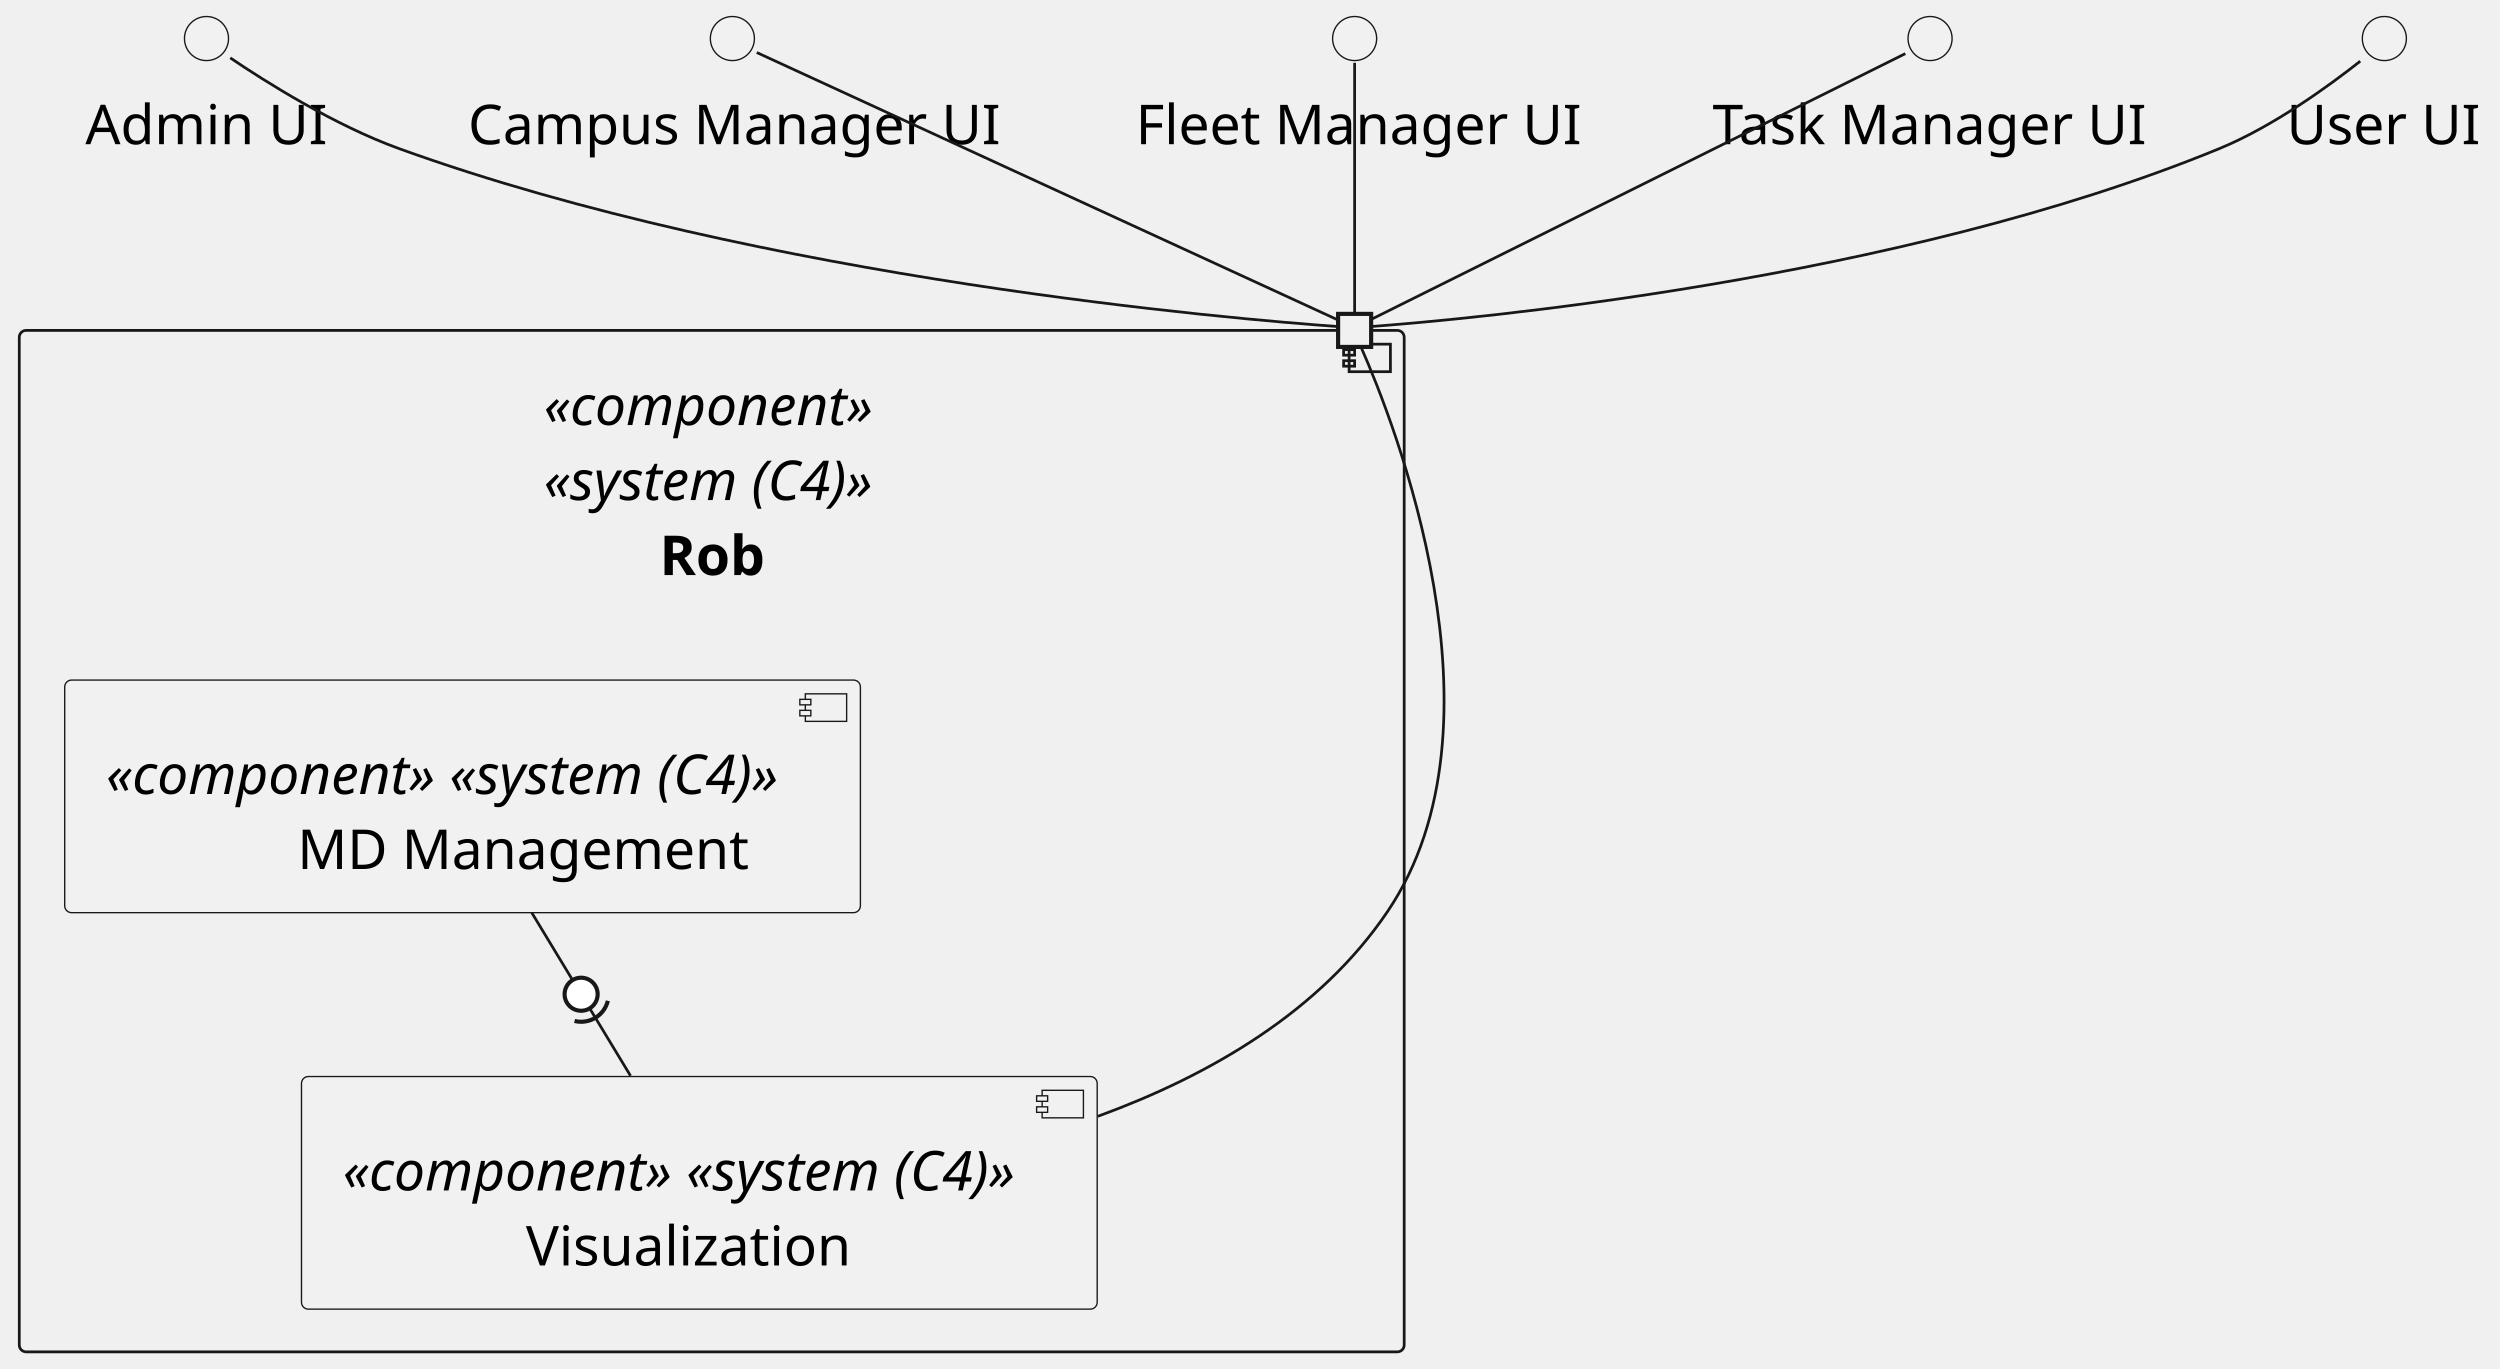
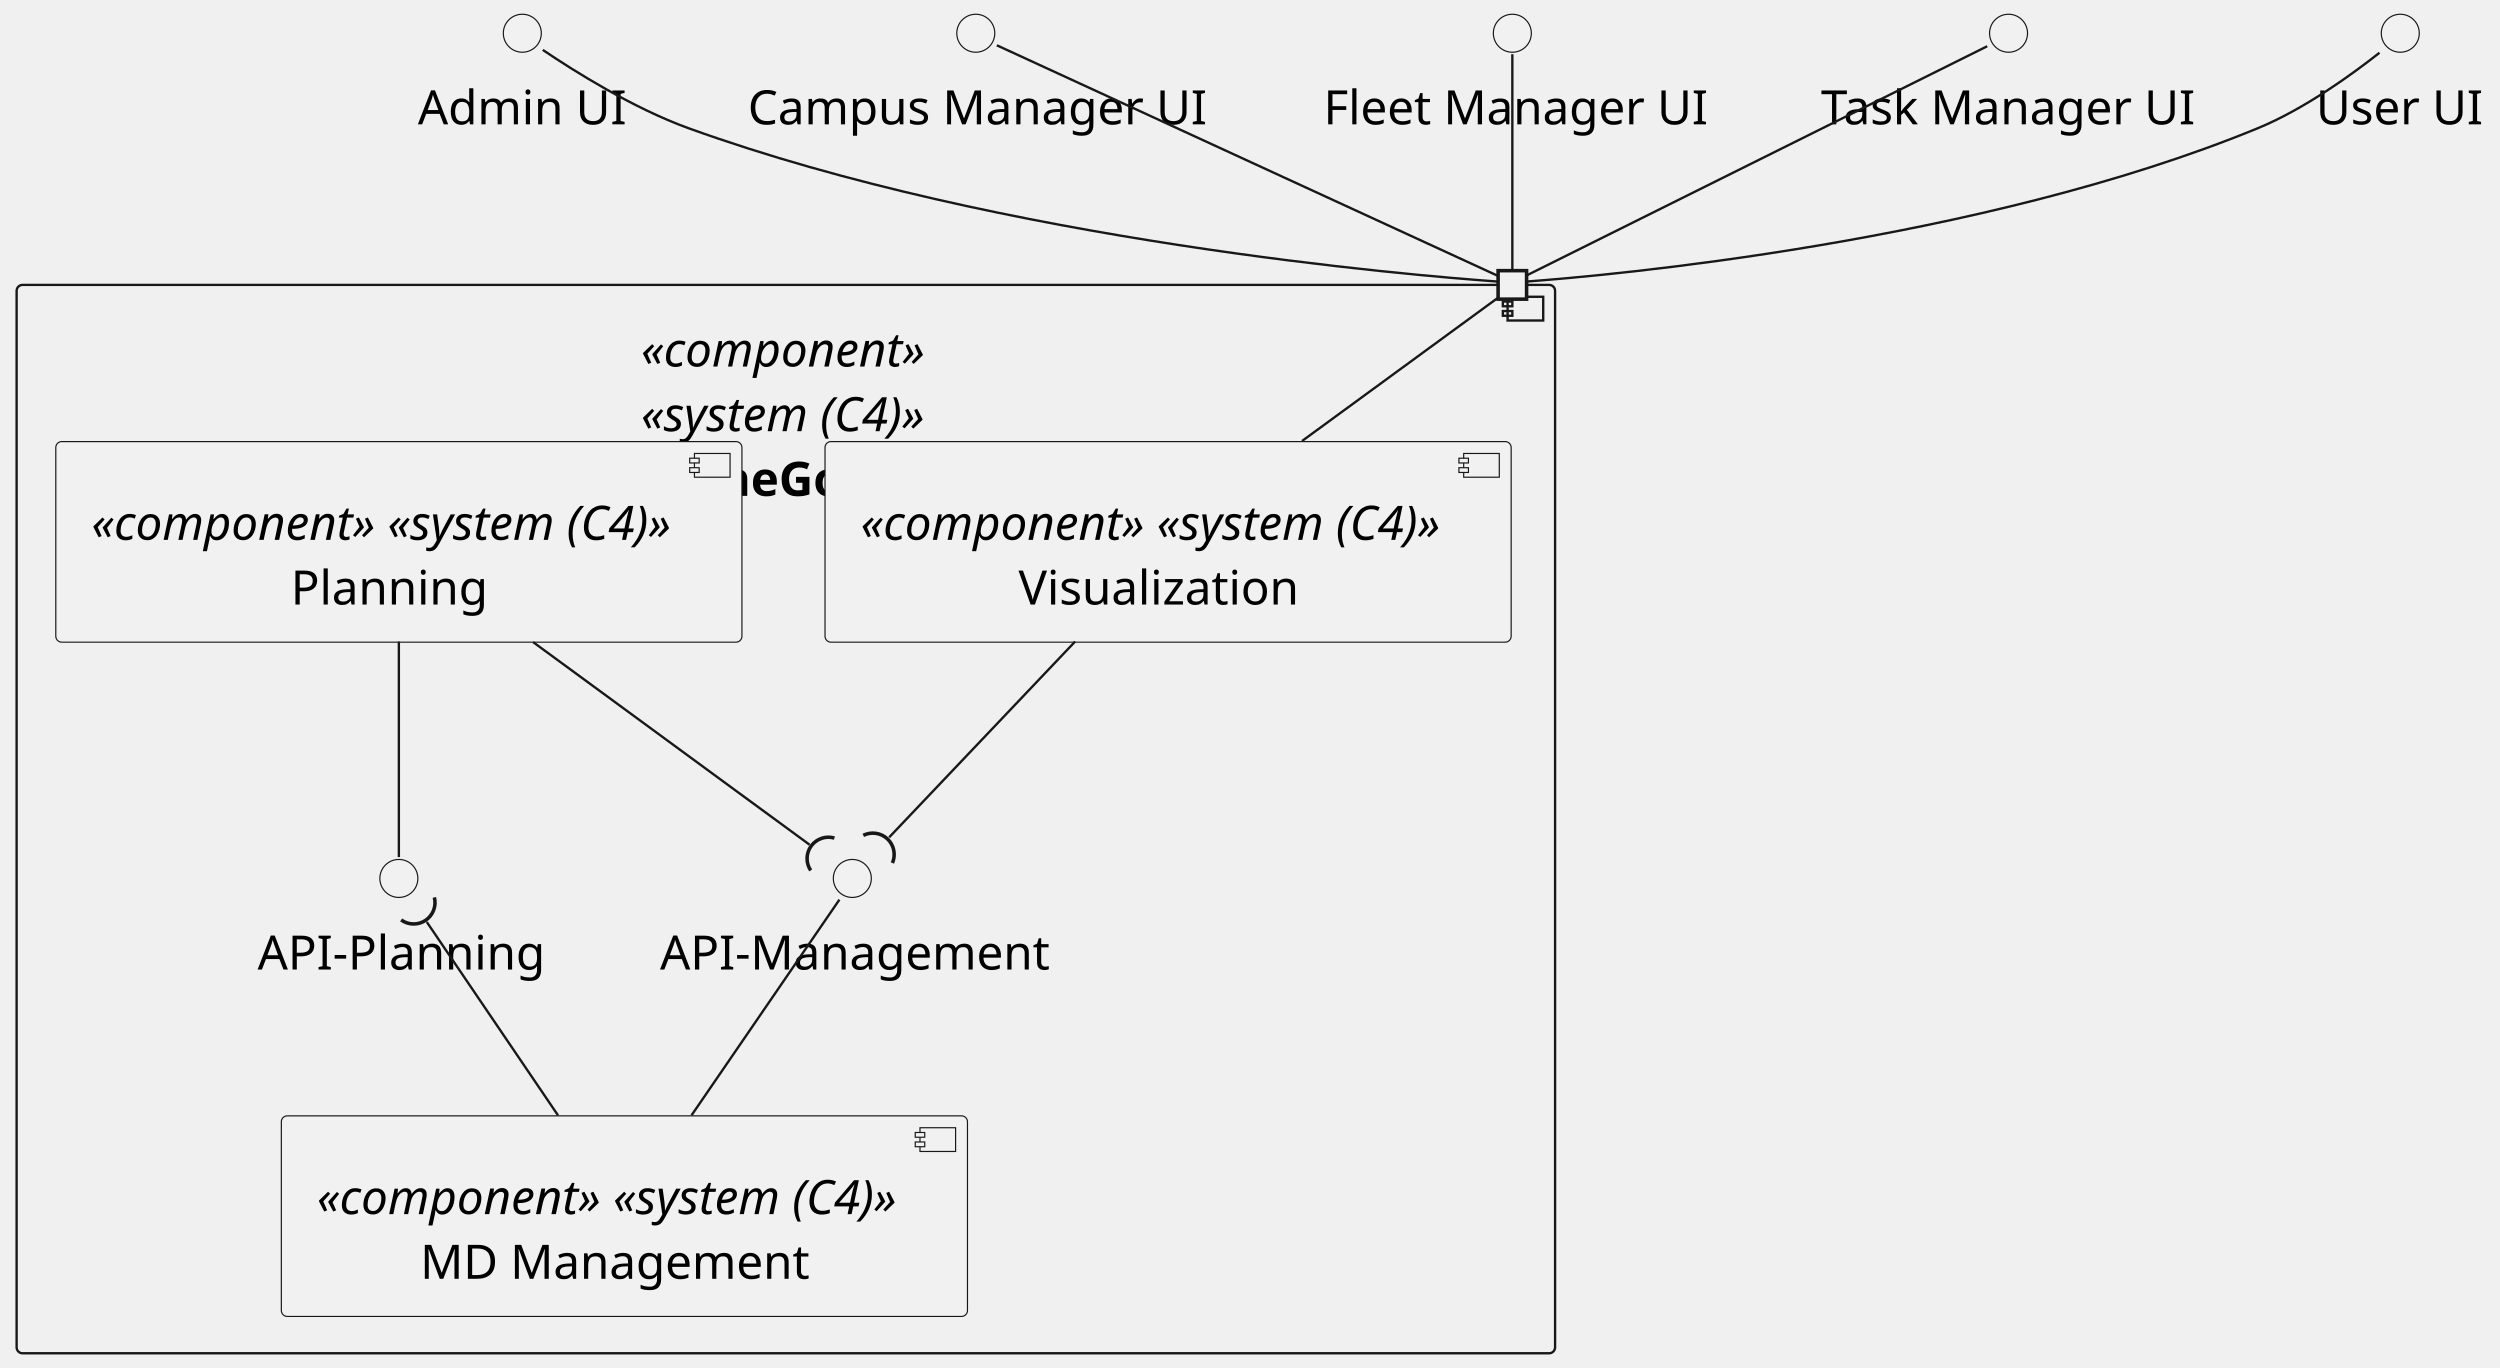
- <svg xmlns="http://www.w3.org/2000/svg" contentStyleType="text/css" height="497px" preserveAspectRatio="none" style="width:908px;height:497px;background:#FFFFFF;" version="1.1" viewBox="0 0 908 497" width="908px" zoomAndPan="magnify">
+ <svg xmlns="http://www.w3.org/2000/svg" contentStyleType="text/css" height="576px" preserveAspectRatio="none" style="width:1053px;height:576px;background:#FFFFFF;" version="1.1" viewBox="0 0 1053 576" width="1053px" zoomAndPan="magnify">
  <defs />
  <g>
-     <g id="cluster_Rob">
-       <rect fill="none" height="371" rx="2.5" ry="2.5" style="stroke:#181818;stroke-width:1.0;" width="503" x="7" y="120" />
-       <rect fill="none" height="10" style="stroke:#181818;stroke-width:1.0;" width="15" x="490" y="125" />
-       <rect fill="none" height="2" style="stroke:#181818;stroke-width:1.0;" width="4" x="488" y="127" />
-       <rect fill="none" height="2" style="stroke:#181818;stroke-width:1.0;" width="4" x="488" y="131" />
-       <text fill="#000000" font-family="sans-serif" font-size="20" font-style="italic" lengthAdjust="spacing" textLength="122" x="197.5" y="154.38">«component»</text>
-       <text fill="#000000" font-family="sans-serif" font-size="20" font-style="italic" lengthAdjust="spacing" textLength="122" x="197.5" y="181.62">«system (C4)»</text>
-       <text fill="#000000" font-family="sans-serif" font-size="20" font-weight="bold" lengthAdjust="spacing" textLength="37.875" x="239.562" y="208.86">Rob</text>
+     <g id="cluster_RobDroneGo System">
+       <rect fill="none" height="450" rx="2.5" ry="2.5" style="stroke:#181818;stroke-width:1.0;" width="648" x="7" y="120" />
+       <rect fill="none" height="10" style="stroke:#181818;stroke-width:1.0;" width="15" x="635" y="125" />
+       <rect fill="none" height="2" style="stroke:#181818;stroke-width:1.0;" width="4" x="633" y="127" />
+       <rect fill="none" height="2" style="stroke:#181818;stroke-width:1.0;" width="4" x="633" y="131" />
+       <text fill="#000000" font-family="sans-serif" font-size="20" font-style="italic" lengthAdjust="spacing" textLength="122" x="270" y="154.38">«component»</text>
+       <text fill="#000000" font-family="sans-serif" font-size="20" font-style="italic" lengthAdjust="spacing" textLength="122" x="270" y="181.62">«system (C4)»</text>
+       <text fill="#000000" font-family="sans-serif" font-size="20" font-weight="bold" lengthAdjust="spacing" textLength="204" x="229" y="208.86">RobDroneGo System</text>
    </g>
-     <text fill="#000000" font-family="sans-serif" font-size="20" lengthAdjust="spacing" textLength="5" x="489.5" y="96.14"> </text>
-     <rect fill="#F1F1F1" height="12" style="stroke:#181818;stroke-width:1.5;" width="12" x="486" y="114" />
+     <text fill="#000000" font-family="sans-serif" font-size="20" lengthAdjust="spacing" textLength="5" x="634.5" y="96.14"> </text>
+     <rect fill="#F1F1F1" height="12" style="stroke:#181818;stroke-width:1.5;" width="12" x="631" y="114" />
+     <g id="elem_API">
+       <ellipse cx="359" cy="370" fill="#F1F1F1" rx="8" ry="8" style="stroke:#181818;stroke-width:0.5;" />
+       <text fill="#000000" font-family="sans-serif" font-size="20" lengthAdjust="spacing" textLength="162" x="278" y="408.38">API-Management</text>
+     </g>
+     <g id="elem_PAPI">
+       <ellipse cx="168" cy="370" fill="#F1F1F1" rx="8" ry="8" style="stroke:#181818;stroke-width:0.5;" />
+       <text fill="#000000" font-family="sans-serif" font-size="20" lengthAdjust="spacing" textLength="119" x="108.5" y="408.38">API-Planning</text>
+     </g>
    <g id="elem_V">
-       <rect fill="#F1F1F1" height="84.48" rx="2.5" ry="2.5" style="stroke:#181818;stroke-width:0.5;" width="289" x="109.5" y="391" />
-       <rect fill="#F1F1F1" height="10" style="stroke:#181818;stroke-width:0.5;" width="15" x="378.5" y="396" />
-       <rect fill="#F1F1F1" height="2" style="stroke:#181818;stroke-width:0.5;" width="4" x="376.5" y="398" />
-       <rect fill="#F1F1F1" height="2" style="stroke:#181818;stroke-width:0.5;" width="4" x="376.5" y="402" />
-       <text fill="#000000" font-family="sans-serif" font-size="20" font-style="italic" lengthAdjust="spacing" textLength="249" x="124.5" y="432.38">«component» «system (C4)»</text>
-       <text fill="#000000" font-family="sans-serif" font-size="20" lengthAdjust="spacing" textLength="116" x="191" y="459.62">Visualization</text>
+       <rect fill="#F1F1F1" height="84.48" rx="2.5" ry="2.5" style="stroke:#181818;stroke-width:0.5;" width="289" x="347.5" y="186" />
+       <rect fill="#F1F1F1" height="10" style="stroke:#181818;stroke-width:0.5;" width="15" x="616.5" y="191" />
+       <rect fill="#F1F1F1" height="2" style="stroke:#181818;stroke-width:0.5;" width="4" x="614.5" y="193" />
+       <rect fill="#F1F1F1" height="2" style="stroke:#181818;stroke-width:0.5;" width="4" x="614.5" y="197" />
+       <text fill="#000000" font-family="sans-serif" font-size="20" font-style="italic" lengthAdjust="spacing" textLength="249" x="362.5" y="227.38">«component» «system (C4)»</text>
+       <text fill="#000000" font-family="sans-serif" font-size="20" lengthAdjust="spacing" textLength="116" x="429" y="254.62">Visualization</text>
    </g>
-     <g id="elem_MDD">
-       <rect fill="#F1F1F1" height="84.48" rx="2.5" ry="2.5" style="stroke:#181818;stroke-width:0.5;" width="289" x="23.5" y="247" />
-       <rect fill="#F1F1F1" height="10" style="stroke:#181818;stroke-width:0.5;" width="15" x="292.5" y="252" />
-       <rect fill="#F1F1F1" height="2" style="stroke:#181818;stroke-width:0.5;" width="4" x="290.5" y="254" />
-       <rect fill="#F1F1F1" height="2" style="stroke:#181818;stroke-width:0.5;" width="4" x="290.5" y="258" />
-       <text fill="#000000" font-family="sans-serif" font-size="20" font-style="italic" lengthAdjust="spacing" textLength="249" x="38.5" y="288.38">«component» «system (C4)»</text>
-       <text fill="#000000" font-family="sans-serif" font-size="20" lengthAdjust="spacing" textLength="110" x="108" y="315.62">MD Management</text>
+     <g id="elem_MDM">
+       <rect fill="#F1F1F1" height="84.48" rx="2.5" ry="2.5" style="stroke:#181818;stroke-width:0.5;" width="289" x="118.5" y="470" />
+       <rect fill="#F1F1F1" height="10" style="stroke:#181818;stroke-width:0.5;" width="15" x="387.5" y="475" />
+       <rect fill="#F1F1F1" height="2" style="stroke:#181818;stroke-width:0.5;" width="4" x="385.5" y="477" />
+       <rect fill="#F1F1F1" height="2" style="stroke:#181818;stroke-width:0.5;" width="4" x="385.5" y="481" />
+       <text fill="#000000" font-family="sans-serif" font-size="20" font-style="italic" lengthAdjust="spacing" textLength="249" x="133.5" y="511.38">«component» «system (C4)»</text>
+       <text fill="#000000" font-family="sans-serif" font-size="20" lengthAdjust="spacing" textLength="162" x="177" y="538.62">MD Management</text>
+     </g>
+     <g id="elem_P">
+       <rect fill="#F1F1F1" height="84.48" rx="2.5" ry="2.5" style="stroke:#181818;stroke-width:0.5;" width="289" x="23.5" y="186" />
+       <rect fill="#F1F1F1" height="10" style="stroke:#181818;stroke-width:0.5;" width="15" x="292.5" y="191" />
+       <rect fill="#F1F1F1" height="2" style="stroke:#181818;stroke-width:0.5;" width="4" x="290.5" y="193" />
+       <rect fill="#F1F1F1" height="2" style="stroke:#181818;stroke-width:0.5;" width="4" x="290.5" y="197" />
+       <text fill="#000000" font-family="sans-serif" font-size="20" font-style="italic" lengthAdjust="spacing" textLength="249" x="38.5" y="227.38">«component» «system (C4)»</text>
+       <text fill="#000000" font-family="sans-serif" font-size="20" lengthAdjust="spacing" textLength="81" x="122.5" y="254.62">Planning</text>
    </g>
    <g id="elem_AUI">
-       <ellipse cx="75" cy="14" fill="#F1F1F1" rx="8" ry="8" style="stroke:#181818;stroke-width:0.5;" />
-       <text fill="#000000" font-family="sans-serif" font-size="20" lengthAdjust="spacing" textLength="88" x="31" y="52.38">Admin UI</text>
+       <ellipse cx="220" cy="14" fill="#F1F1F1" rx="8" ry="8" style="stroke:#181818;stroke-width:0.5;" />
+       <text fill="#000000" font-family="sans-serif" font-size="20" lengthAdjust="spacing" textLength="88" x="176" y="52.38">Admin UI</text>
    </g>
    <g id="elem_CUI">
-       <ellipse cx="266" cy="14" fill="#F1F1F1" rx="8" ry="8" style="stroke:#181818;stroke-width:0.5;" />
-       <text fill="#000000" font-family="sans-serif" font-size="20" lengthAdjust="spacing" textLength="192" x="170" y="52.38">Campus Manager UI</text>
+       <ellipse cx="411" cy="14" fill="#F1F1F1" rx="8" ry="8" style="stroke:#181818;stroke-width:0.5;" />
+       <text fill="#000000" font-family="sans-serif" font-size="20" lengthAdjust="spacing" textLength="192" x="315" y="52.38">Campus Manager UI</text>
    </g>
    <g id="elem_FUI">
-       <ellipse cx="492" cy="14" fill="#F1F1F1" rx="8" ry="8" style="stroke:#181818;stroke-width:0.5;" />
-       <text fill="#000000" font-family="sans-serif" font-size="20" lengthAdjust="spacing" textLength="159" x="412.5" y="52.38">Fleet Manager UI</text>
+       <ellipse cx="637" cy="14" fill="#F1F1F1" rx="8" ry="8" style="stroke:#181818;stroke-width:0.5;" />
+       <text fill="#000000" font-family="sans-serif" font-size="20" lengthAdjust="spacing" textLength="159" x="557.5" y="52.38">Fleet Manager UI</text>
    </g>
    <g id="elem_TUI">
-       <ellipse cx="701" cy="14" fill="#F1F1F1" rx="8" ry="8" style="stroke:#181818;stroke-width:0.5;" />
-       <text fill="#000000" font-family="sans-serif" font-size="20" lengthAdjust="spacing" textLength="158" x="622" y="52.38">Task Manager UI</text>
+       <ellipse cx="846" cy="14" fill="#F1F1F1" rx="8" ry="8" style="stroke:#181818;stroke-width:0.5;" />
+       <text fill="#000000" font-family="sans-serif" font-size="20" lengthAdjust="spacing" textLength="158" x="767" y="52.38">Task Manager UI</text>
    </g>
    <g id="elem_UUI">
-       <ellipse cx="866" cy="14" fill="#F1F1F1" rx="8" ry="8" style="stroke:#181818;stroke-width:0.5;" />
-       <text fill="#000000" font-family="sans-serif" font-size="20" lengthAdjust="spacing" textLength="71" x="830.5" y="52.38">User UI</text>
+       <ellipse cx="1011" cy="14" fill="#F1F1F1" rx="8" ry="8" style="stroke:#181818;stroke-width:0.5;" />
+       <text fill="#000000" font-family="sans-serif" font-size="20" lengthAdjust="spacing" textLength="71" x="975.5" y="52.38">User UI</text>
    </g>
    <g id="link_V_P1">
-       <path d="M398.73,405.44 C439.58,390.54 479.52,367.29 504,331 C549.95,262.88 505.86,152.28 494.51,126.5 " fill="none" id="V-P1" style="stroke:#181818;stroke-width:1.0;" />
+       <path d="M548.42,185.75 C580.29,162.46 616.51,135.98 630.77,125.55 " fill="none" id="V-P1" style="stroke:#181818;stroke-width:1.0;" />
    </g>
-     <g id="link_MDD_V">
-       <path d="M193.11,331.45 C204.41,350.12 217.72,372.1 229.01,390.74 " fill="none" id="MDD-V" style="stroke:#181818;stroke-width:1.0;" />
-       <path d="M208.678,370.817 A10,10 0 0 0 220.775 363.492" fill="none" style="stroke:#181818;stroke-width:1.5;" />
-       <ellipse cx="211.064" cy="361.106" fill="#FFFFFF" rx="6" ry="6" style="stroke:#181818;stroke-width:1.5;" />
+     <g id="link_API_MDM">
+       <path d="M353.56,378.93 C341.78,396.11 313.2,437.8 291.26,469.78 " fill="none" id="API-MDM" style="stroke:#181818;stroke-width:1.0;" />
+     </g>
+     <g id="link_V_API">
+       <path d="M452.81,270.25 C426.62,297.82 393.58,332.6 374.52,352.67 " fill="none" id="V-to-API" style="stroke:#181818;stroke-width:1.0;" />
+       <path d="M375.884,363.498 A9,9 0 0 0 363.614 351.856" fill="none" style="stroke:#181818;stroke-width:1.5;" />
+     </g>
+     <g id="link_P_API">
+       <path d="M224.53,270.44 C264.15,299.48 314.58,336.44 340.99,355.8 " fill="none" id="P-to-API" style="stroke:#181818;stroke-width:1.0;" />
+       <path d="M351.456,352.989 A9,9 0 0 0 341.458 366.632" fill="none" style="stroke:#181818;stroke-width:1.5;" />
+     </g>
+     <g id="link_P_PAPI">
+       <path d="M168,270.25 C168,302.19 168,343.79 168,361.01 " fill="none" id="P-PAPI" style="stroke:#181818;stroke-width:1.0;" />
+     </g>
+     <g id="link_PAPI_MDM">
+       <path d="M179.78,388.37 C193.5,408.58 216.63,442.67 235.03,469.78 " fill="none" id="PAPI-backto-MDM" style="stroke:#181818;stroke-width:1.0;" />
+       <path d="M168.961,387.476 A9,9 0 0 0 182.956 377.977" fill="none" style="stroke:#181818;stroke-width:1.5;" />
    </g>
    <g id="link_AUI_P1">
-       <path d="M83.62,21.02 C96.41,29.67 121.45,45.49 145,54 C277,101.7 450.51,116.07 485.64,118.58 " fill="none" id="AUI-P1" style="stroke:#181818;stroke-width:1.0;" />
+       <path d="M228.62,21.02 C241.41,29.67 266.45,45.49 290,54 C422,101.7 595.51,116.07 630.64,118.58 " fill="none" id="AUI-P1" style="stroke:#181818;stroke-width:1.0;" />
    </g>
    <g id="link_CUI_P1">
-       <path d="M274.86,19.08 C311.91,36.13 453.98,101.51 485.7,116.1 " fill="none" id="CUI-P1" style="stroke:#181818;stroke-width:1.0;" />
+       <path d="M419.86,19.08 C456.91,36.13 598.98,101.51 630.7,116.1 " fill="none" id="CUI-P1" style="stroke:#181818;stroke-width:1.0;" />
    </g>
    <g id="link_FUI_P1">
-       <path d="M492,22.82 C492,43.04 492,96.66 492,113.72 " fill="none" id="FUI-P1" style="stroke:#181818;stroke-width:1.0;" />
+       <path d="M637,22.82 C637,43.04 637,96.66 637,113.72 " fill="none" id="FUI-P1" style="stroke:#181818;stroke-width:1.0;" />
    </g>
    <g id="link_TUI_P1">
-       <path d="M692.02,19.47 C656.7,37.04 527.86,101.16 498.14,115.94 " fill="none" id="TUI-P1" style="stroke:#181818;stroke-width:1.0;" />
+       <path d="M837.02,19.47 C801.7,37.04 672.86,101.16 643.14,115.94 " fill="none" id="TUI-P1" style="stroke:#181818;stroke-width:1.0;" />
    </g>
    <g id="link_UUI_P1">
-       <path d="M857.24,22.22 C846.05,31.06 825.76,45.87 806,54 C688.62,102.29 531.25,116.12 498.23,118.57 " fill="none" id="UUI-P1" style="stroke:#181818;stroke-width:1.0;" />
+       <path d="M1002.24,22.22 C991.05,31.06 970.76,45.87 951,54 C833.62,102.29 676.25,116.12 643.23,118.57 " fill="none" id="UUI-P1" style="stroke:#181818;stroke-width:1.0;" />
    </g>
  </g>
</svg>
